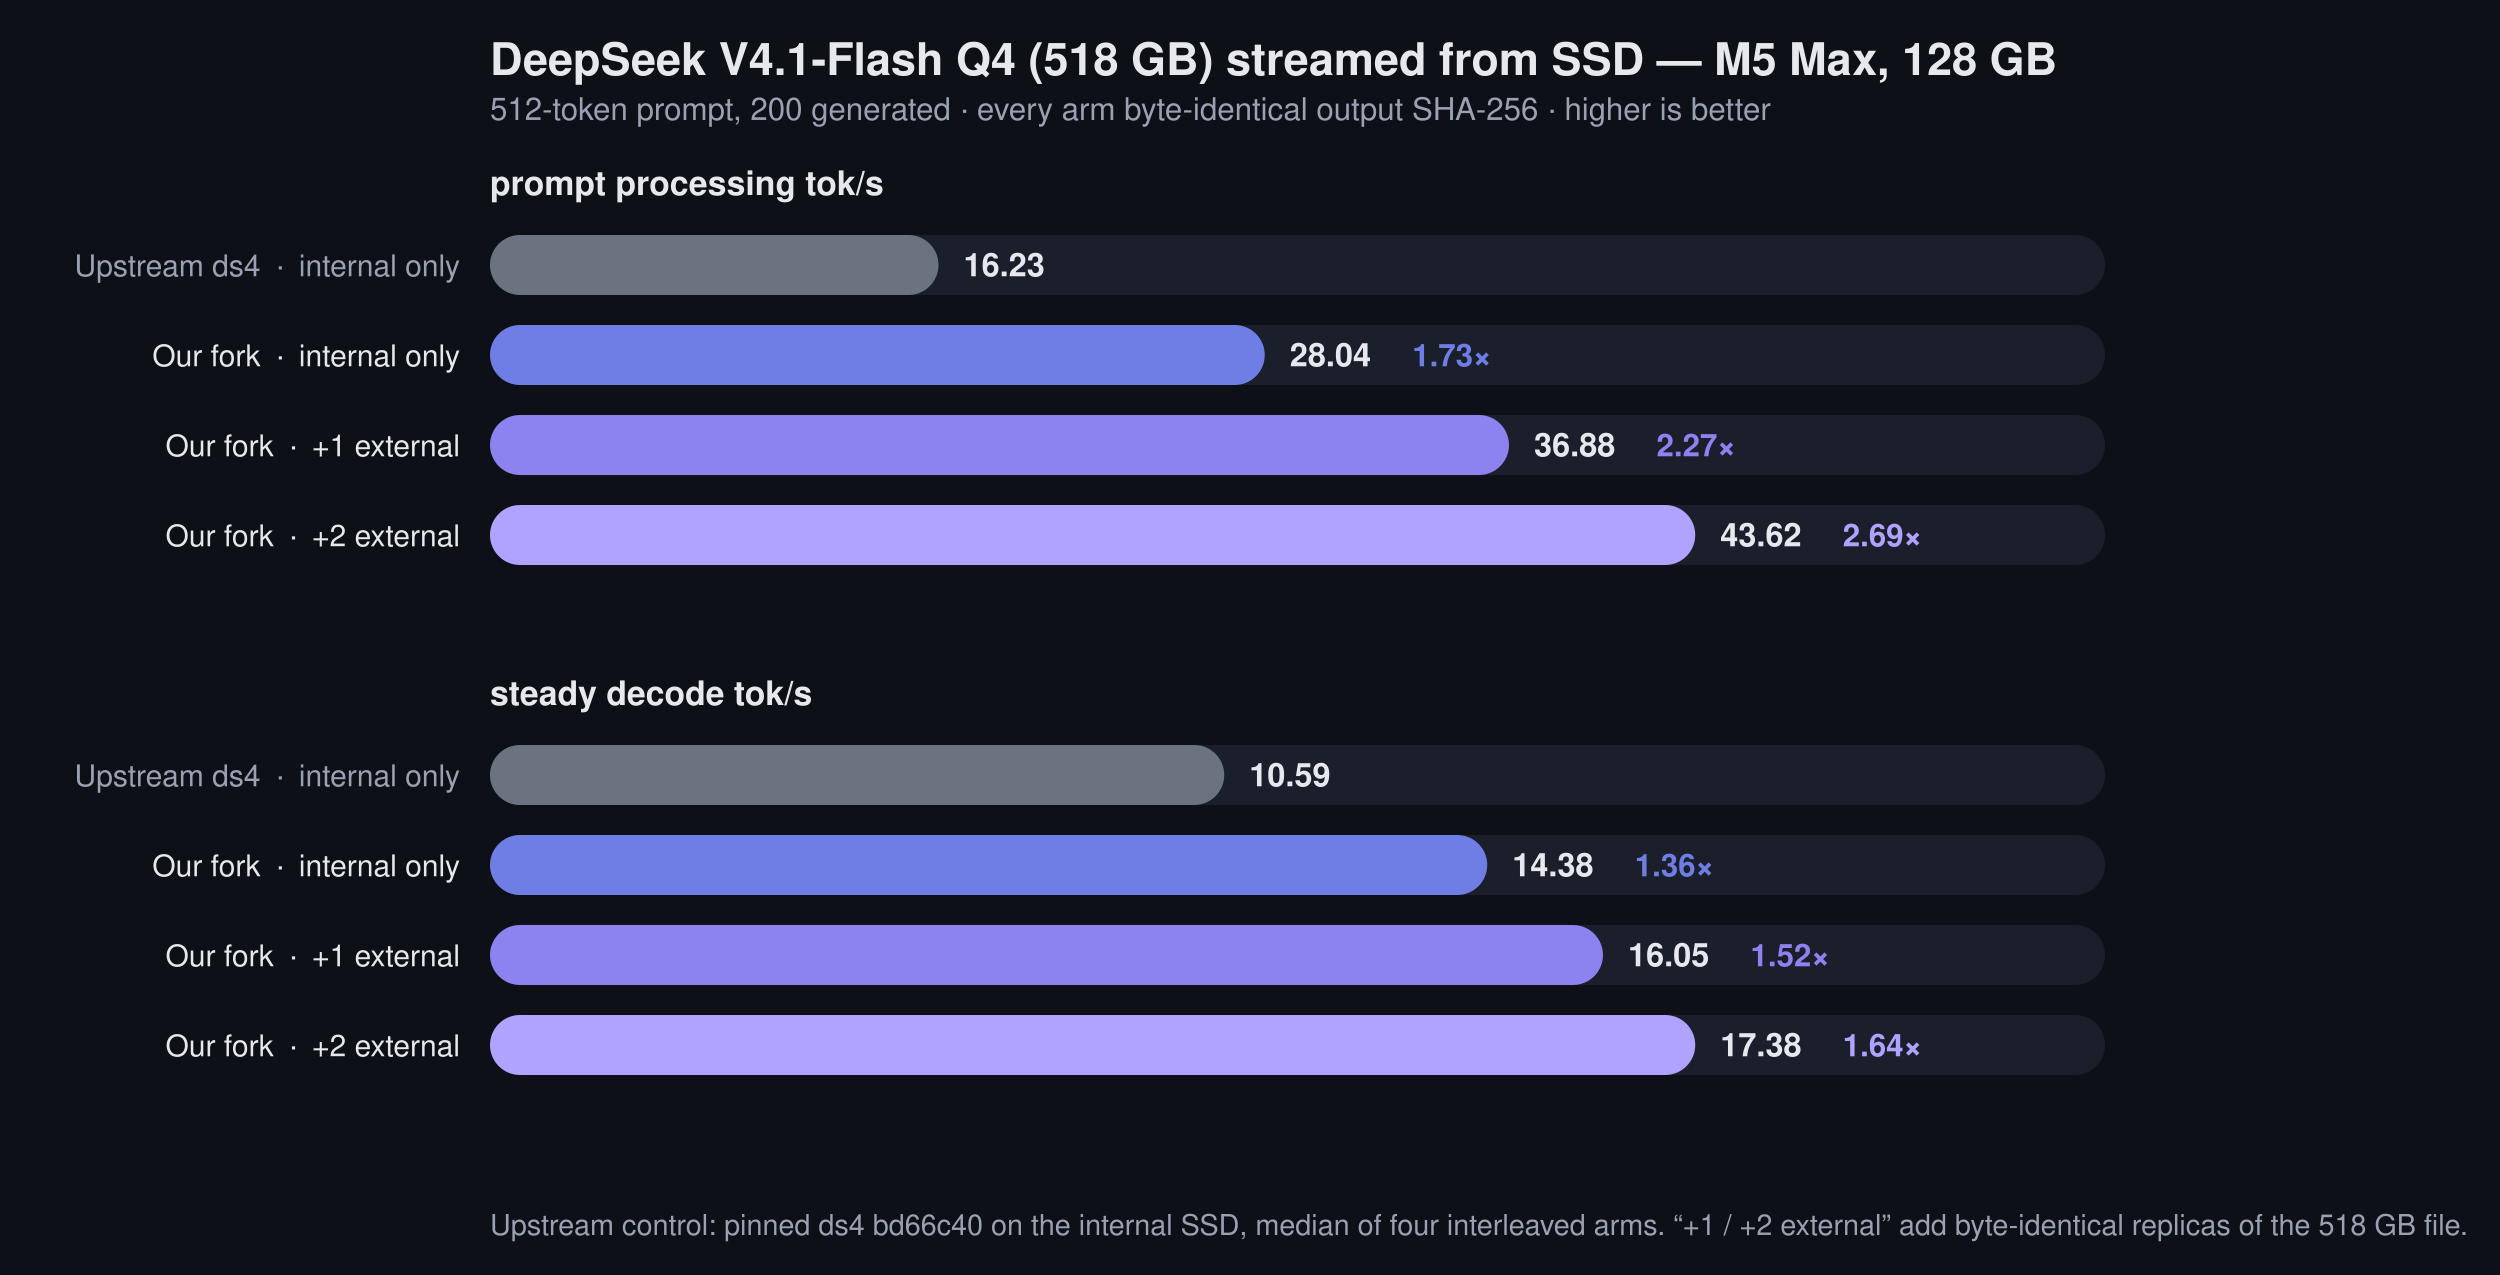
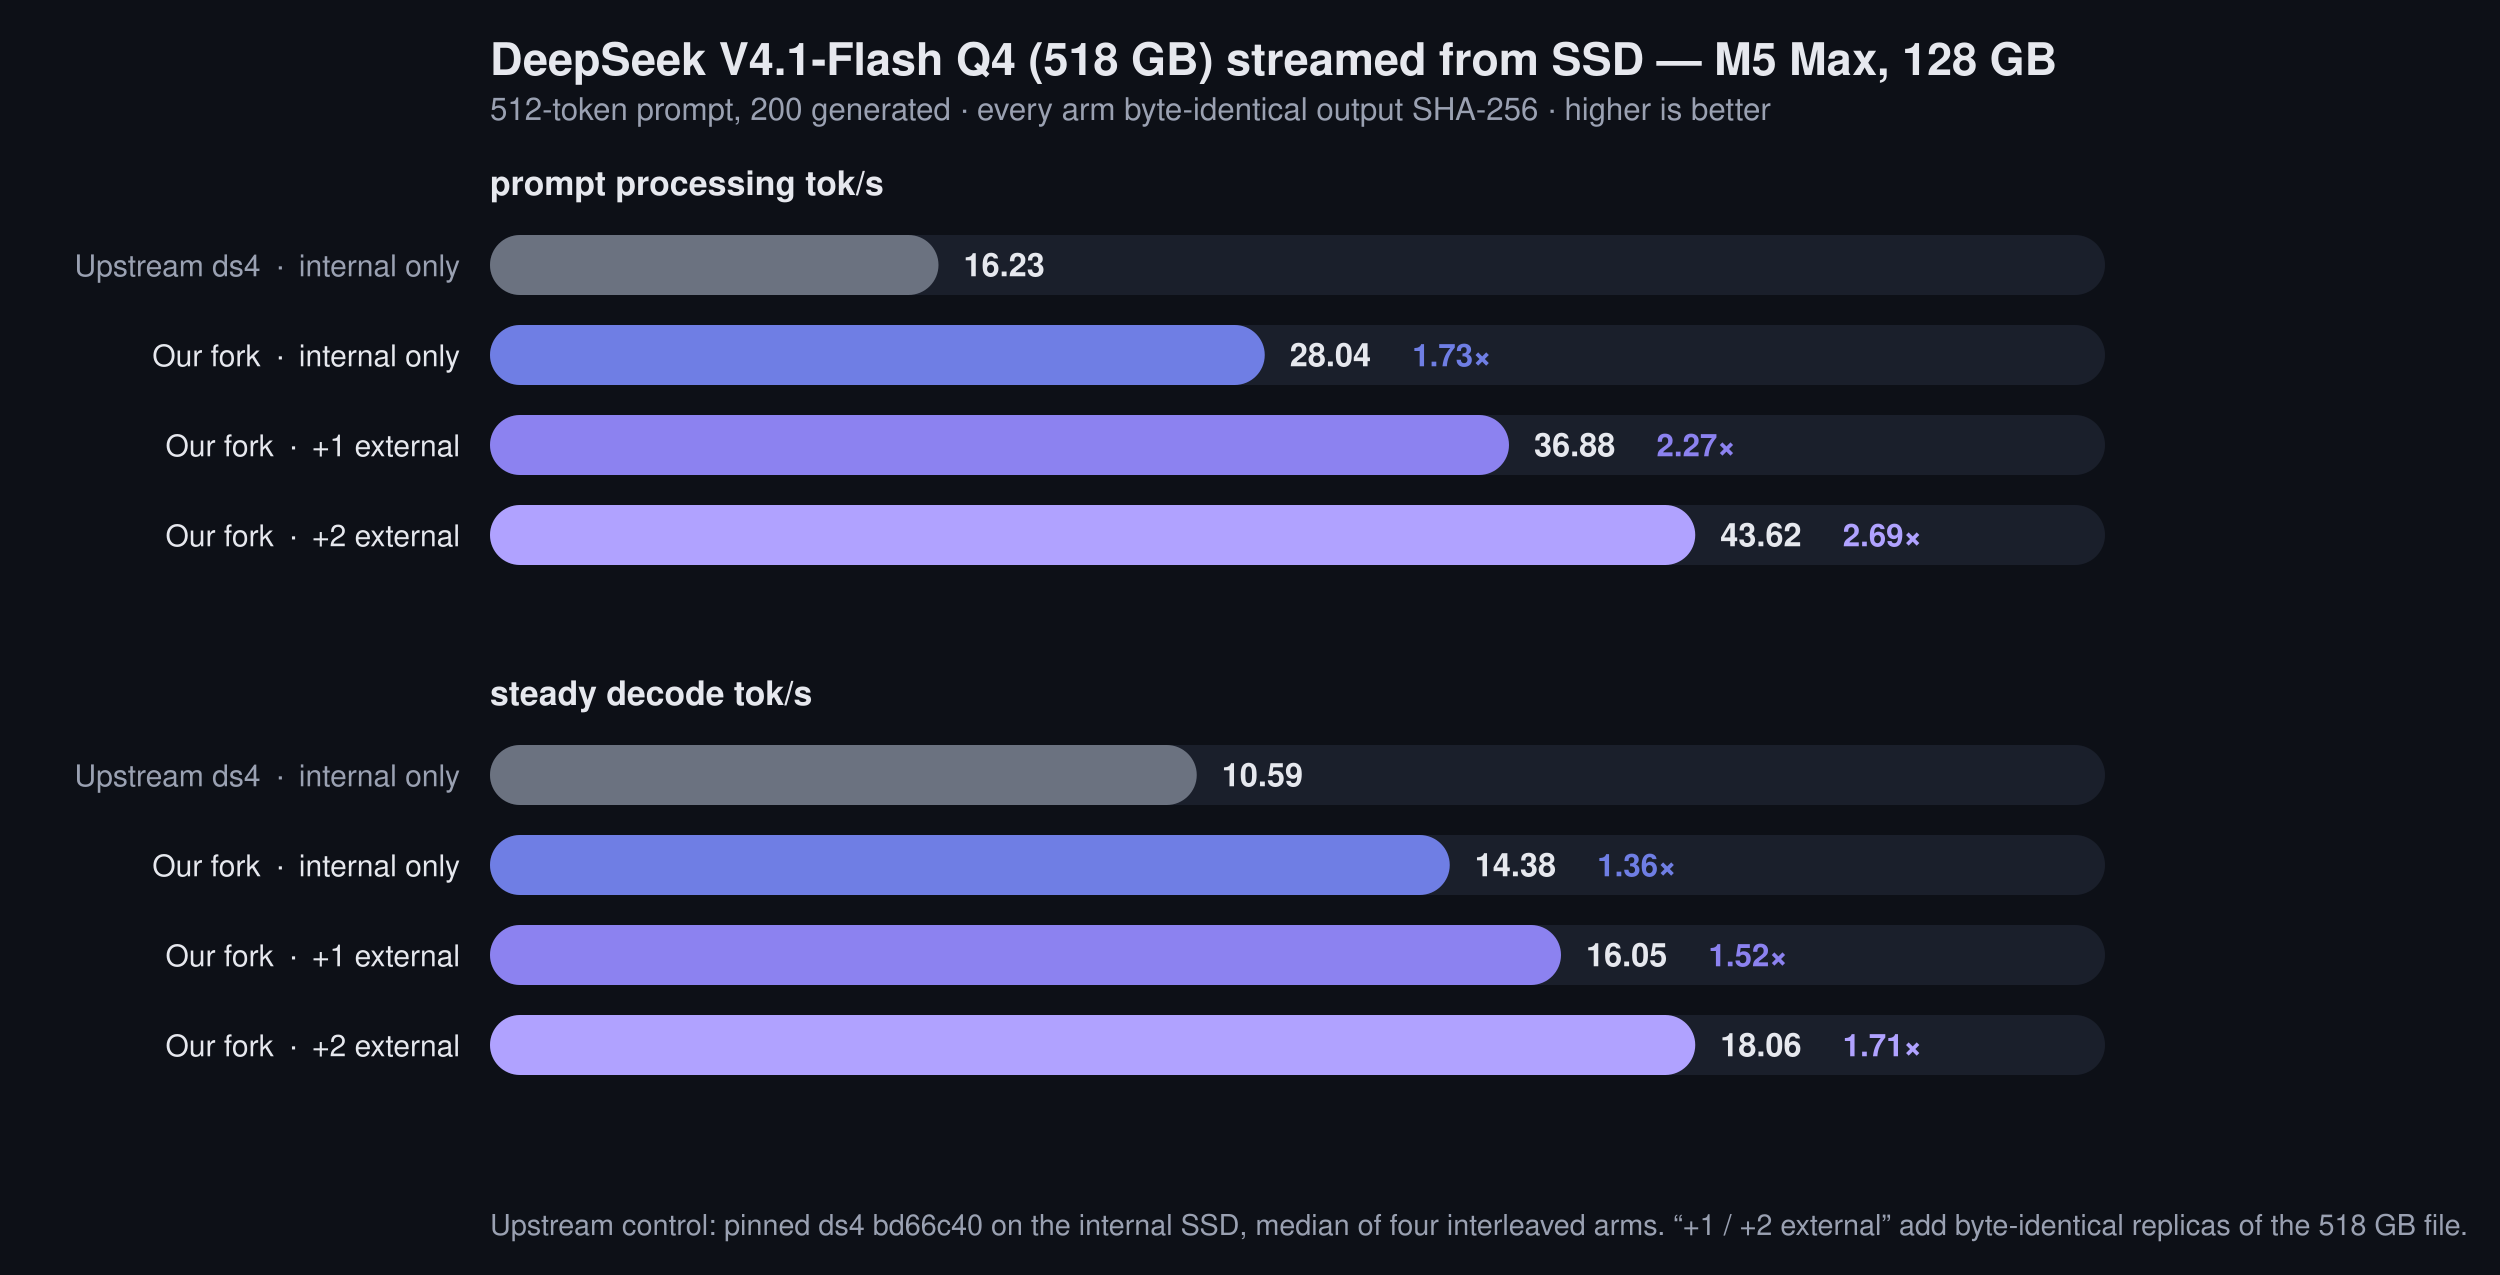
<svg xmlns="http://www.w3.org/2000/svg" viewBox="0 0 1000 510" width="1000" height="510" font-family="-apple-system,BlinkMacSystemFont,Segoe UI,Helvetica,Arial,sans-serif">
  <rect width="1000" height="510" fill="#0d1017" />
  <text x="196" y="30" font-size="18" font-weight="700" fill="#e6e8ee">DeepSeek V4.1-Flash Q4 (518 GB) streamed from SSD — M5 Max, 128 GB</text>
  <text x="196" y="48" font-size="12.5" fill="#9aa1b2">512-token prompt, 200 generated · every arm byte-identical output SHA-256 · higher is better</text>
  <text x="196" y="78" font-size="13.5" font-weight="700" fill="#e6e8ee">prompt processing tok/s</text>
  <text x="184" y="110.5" font-size="12" text-anchor="end" fill="#9aa1b2">Upstream ds4 · internal only</text>
  <rect x="196" y="94" width="646.0" height="24" rx="12" fill="#1a1f2b" />
  <rect x="196" y="94" width="179.4" height="24" rx="12" fill="#6b7280" />
  <text x="385.4" y="110.5" font-size="13" font-weight="700" fill="#e6e8ee">16.23</text>
  <text x="184" y="146.5" font-size="12" text-anchor="end" fill="#e6e8ee">Our fork · internal only</text>
  <rect x="196" y="130" width="646.0" height="24" rx="12" fill="#1a1f2b" />
  <rect x="196" y="130" width="309.9" height="24" rx="12" fill="#6f7ee4" />
  <text x="515.9" y="146.5" font-size="13" font-weight="700" fill="#e6e8ee">28.04</text>
  <text x="564.9" y="146.5" font-size="12.5" font-weight="600" fill="#6f7ee4">1.73×</text>
  <text x="184" y="182.5" font-size="12" text-anchor="end" fill="#e6e8ee">Our fork · +1 external</text>
  <rect x="196" y="166" width="646.0" height="24" rx="12" fill="#1a1f2b" />
  <rect x="196" y="166" width="407.6" height="24" rx="12" fill="#8c82f0" />
  <text x="613.6" y="182.5" font-size="13" font-weight="700" fill="#e6e8ee">36.88</text>
  <text x="662.6" y="182.5" font-size="12.5" font-weight="600" fill="#8c82f0">2.27×</text>
  <text x="184" y="218.5" font-size="12" text-anchor="end" fill="#e6e8ee">Our fork · +2 external</text>
  <rect x="196" y="202" width="646.0" height="24" rx="12" fill="#1a1f2b" />
  <rect x="196" y="202" width="482.1" height="24" rx="12" fill="#b0a2ff" />
  <text x="688.1" y="218.5" font-size="13" font-weight="700" fill="#e6e8ee">43.62</text>
  <text x="737.1" y="218.5" font-size="12.5" font-weight="600" fill="#b0a2ff">2.69×</text>
  <text x="196" y="282" font-size="13.5" font-weight="700" fill="#e6e8ee">steady decode tok/s</text>
  <text x="184" y="314.5" font-size="12" text-anchor="end" fill="#9aa1b2">Upstream ds4 · internal only</text>
  <rect x="196" y="298" width="646.0" height="24" rx="12" fill="#1a1f2b" />
-   <rect x="196" y="298" width="293.7" height="24" rx="12" fill="#6b7280" />
-   <text x="499.7" y="314.5" font-size="13" font-weight="700" fill="#e6e8ee">10.59</text>
+   <rect x="196" y="298" width="282.7" height="24" rx="12" fill="#6b7280" />
+   <text x="488.7" y="314.5" font-size="13" font-weight="700" fill="#e6e8ee">10.59</text>
  <text x="184" y="350.5" font-size="12" text-anchor="end" fill="#e6e8ee">Our fork · internal only</text>
  <rect x="196" y="334" width="646.0" height="24" rx="12" fill="#1a1f2b" />
-   <rect x="196" y="334" width="398.9" height="24" rx="12" fill="#6f7ee4" />
-   <text x="604.9" y="350.5" font-size="13" font-weight="700" fill="#e6e8ee">14.38</text>
-   <text x="653.9" y="350.5" font-size="12.5" font-weight="600" fill="#6f7ee4">1.36×</text>
+   <rect x="196" y="334" width="383.9" height="24" rx="12" fill="#6f7ee4" />
+   <text x="589.9" y="350.5" font-size="13" font-weight="700" fill="#e6e8ee">14.38</text>
+   <text x="638.9" y="350.5" font-size="12.5" font-weight="600" fill="#6f7ee4">1.36×</text>
  <text x="184" y="386.5" font-size="12" text-anchor="end" fill="#e6e8ee">Our fork · +1 external</text>
  <rect x="196" y="370" width="646.0" height="24" rx="12" fill="#1a1f2b" />
-   <rect x="196" y="370" width="445.2" height="24" rx="12" fill="#8c82f0" />
-   <text x="651.2" y="386.5" font-size="13" font-weight="700" fill="#e6e8ee">16.05</text>
-   <text x="700.2" y="386.5" font-size="12.5" font-weight="600" fill="#8c82f0">1.52×</text>
+   <rect x="196" y="370" width="428.4" height="24" rx="12" fill="#8c82f0" />
+   <text x="634.4" y="386.5" font-size="13" font-weight="700" fill="#e6e8ee">16.05</text>
+   <text x="683.4" y="386.5" font-size="12.5" font-weight="600" fill="#8c82f0">1.52×</text>
  <text x="184" y="422.5" font-size="12" text-anchor="end" fill="#e6e8ee">Our fork · +2 external</text>
  <rect x="196" y="406" width="646.0" height="24" rx="12" fill="#1a1f2b" />
  <rect x="196" y="406" width="482.1" height="24" rx="12" fill="#b0a2ff" />
-   <text x="688.1" y="422.5" font-size="13" font-weight="700" fill="#e6e8ee">17.38</text>
-   <text x="737.1" y="422.5" font-size="12.5" font-weight="600" fill="#b0a2ff">1.64×</text>
+   <text x="688.1" y="422.5" font-size="13" font-weight="700" fill="#e6e8ee">18.06</text>
+   <text x="737.1" y="422.5" font-size="12.5" font-weight="600" fill="#b0a2ff">1.71×</text>
  <text x="196" y="494" font-size="11.5" fill="#9aa1b2">Upstream control: pinned ds4 bd66c40 on the internal SSD, median of four interleaved arms. “+1 / +2 external” add byte-identical replicas of the 518 GB file.</text>
</svg>
